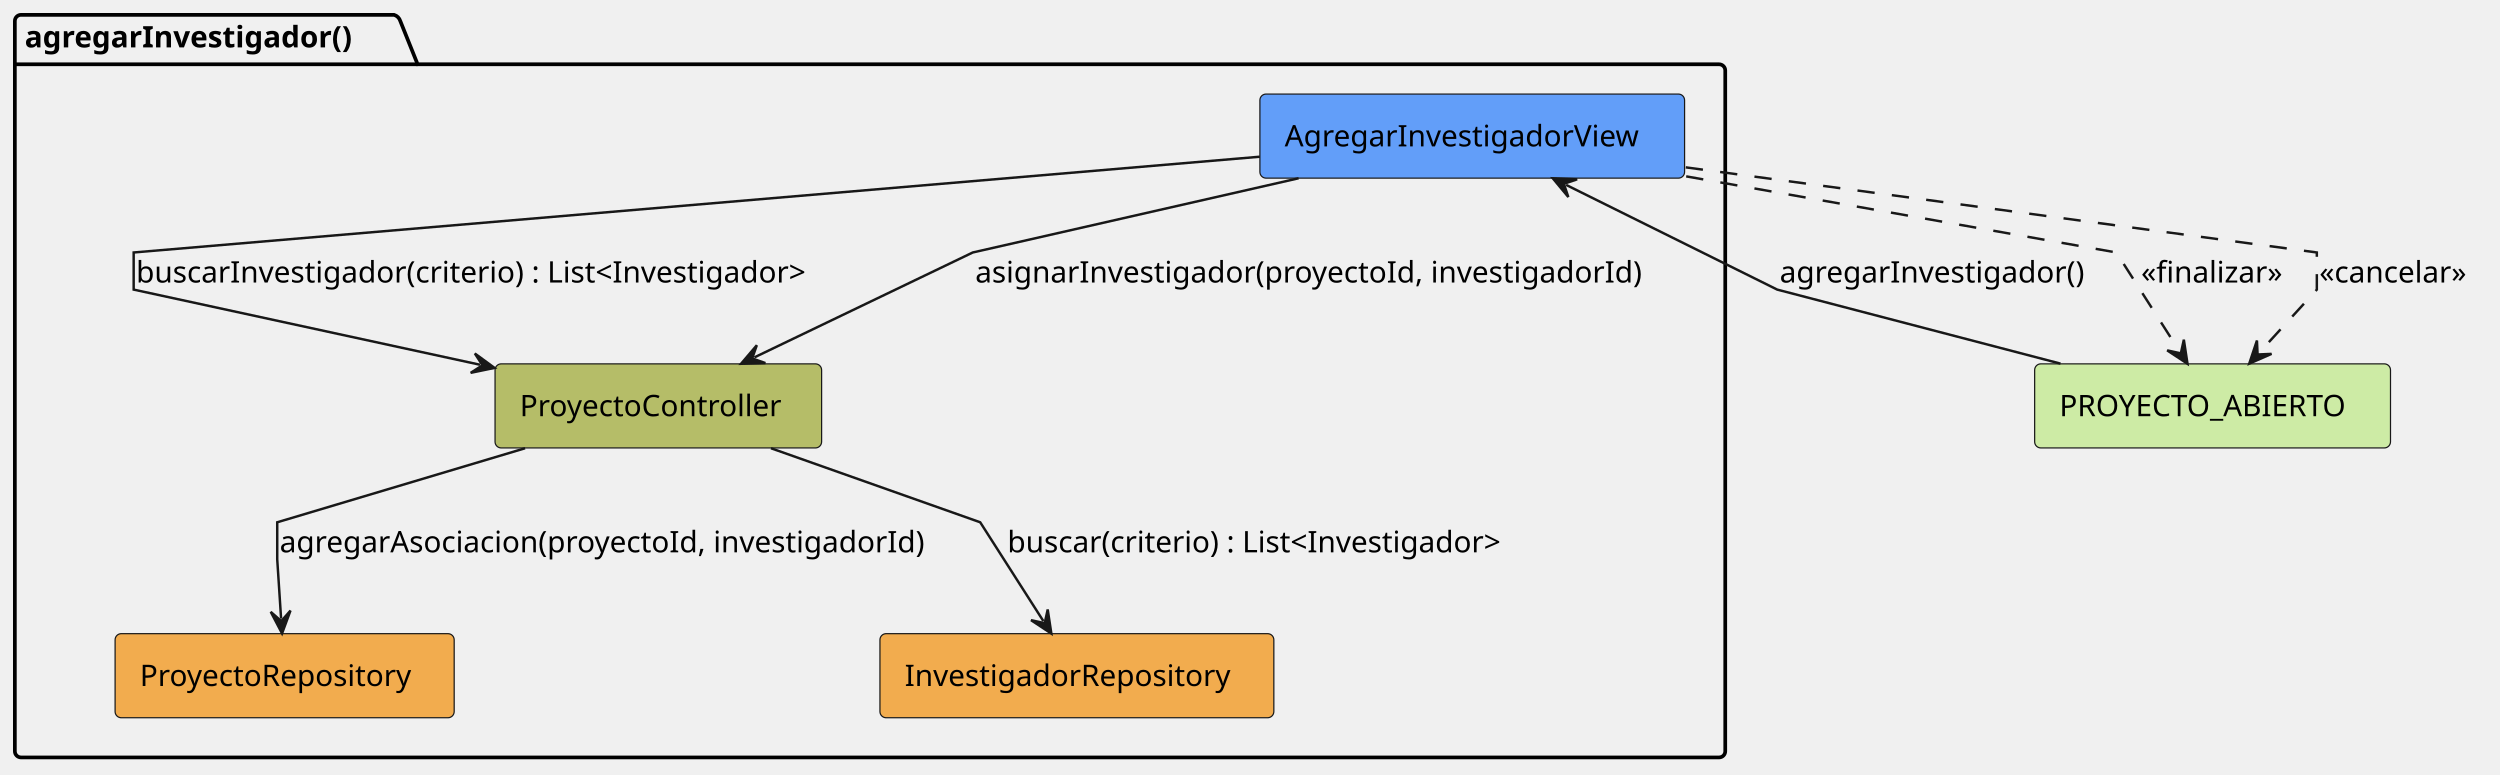
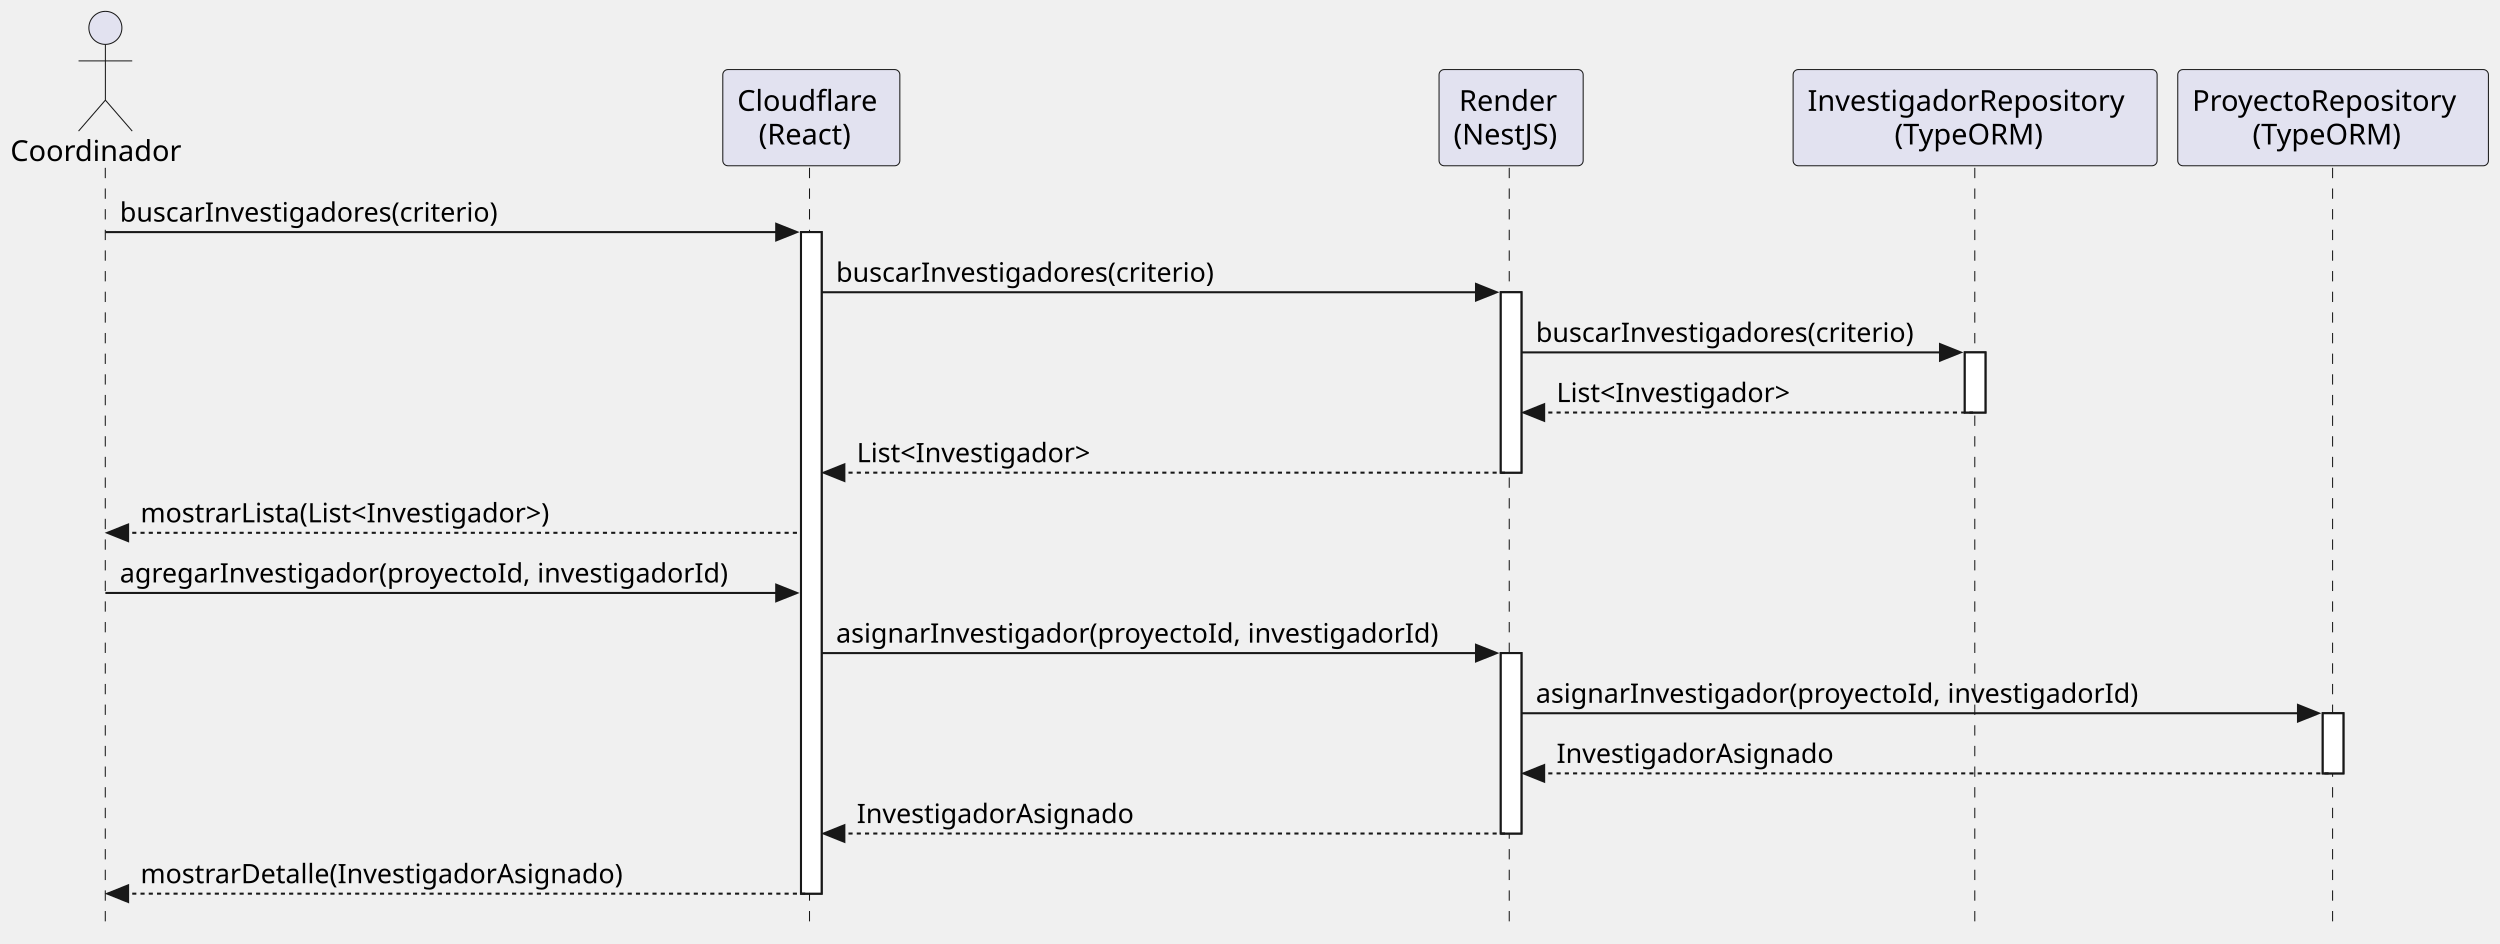
- <svg xmlns="http://www.w3.org/2000/svg" contentStyleType="text/css" data-diagram-type="DESCRIPTION" height="313px" preserveAspectRatio="none" style="width:1010px;height:313px;background:#FFFFFF;" version="1.1" viewBox="0 0 1010 313" width="1010px" zoomAndPan="magnify">
+ <svg xmlns="http://www.w3.org/2000/svg" contentStyleType="text/css" data-diagram-type="SEQUENCE" height="457px" preserveAspectRatio="none" style="width:1211px;height:457px;background:#FFFFFF;" version="1.1" viewBox="0 0 1211 457" width="1211px" zoomAndPan="magnify">
  <defs />
  <g>
-     <g class="cluster" data-qualified-name="agregarInvestigador" data-source-line="9" id="ent0003">
-       <path d="M8.5,6 L159.219,6 A3.75,3.75 0 0 1 161.719,8.5 L168.719,25.969 L694.5,25.969 A2.5,2.5 0 0 1 697,28.469 L697,303.5 A2.5,2.5 0 0 1 694.5,306 L8.5,306 A2.5,2.5 0 0 1 6,303.5 L6,8.5 A2.5,2.5 0 0 1 8.5,6" fill="none" style="stroke:#000000;stroke-width:1.5;" />
-       <line style="stroke:#000000;stroke-width:1.5;" x1="6" x2="168.719" y1="25.969" y2="25.969" />
-       <text fill="#000000" font-family="sans-serif" font-size="12" font-weight="bold" lengthAdjust="spacing" textLength="149.719" x="10" y="19.139">agregarInvestigador()</text>
+     <g>
+       <rect fill="#FFFFFF" height="320.461" style="stroke:#181818;stroke-width:1;" width="10" x="388.002" y="112.43" />
    </g>
-     <g class="entity" data-qualified-name="agregarInvestigador.AgregarInvestigadorView" data-source-line="10" id="ent0004">
-       <rect fill="#629EF9" height="33.969" rx="2.5" ry="2.5" style="stroke:#181818;stroke-width:0.5;" width="171.57" x="509" y="38" />
-       <text fill="#000000" font-family="sans-serif" font-size="12" lengthAdjust="spacing" textLength="151.57" x="519" y="59.139">AgregarInvestigadorView</text>
+     <g>
+       <rect fill="#FFFFFF" height="87.398" style="stroke:#181818;stroke-width:1;" width="10" x="726.983" y="141.562" />
    </g>
-     <g class="entity" data-qualified-name="agregarInvestigador.ProyectoController" data-source-line="11" id="ent0005">
-       <rect fill="#B5BD68" height="33.969" rx="2.5" ry="2.5" style="stroke:#181818;stroke-width:0.5;" width="131.932" x="200" y="147" />
-       <text fill="#000000" font-family="sans-serif" font-size="12" lengthAdjust="spacing" textLength="111.932" x="210" y="168.139">ProyectoController</text>
+     <g>
+       <rect fill="#FFFFFF" height="87.398" style="stroke:#181818;stroke-width:1;" width="10" x="726.983" y="316.359" />
    </g>
-     <g class="entity" data-qualified-name="agregarInvestigador.ProyectoRepository" data-source-line="12" id="ent0006">
-       <rect fill="#F2AC4E" height="33.969" rx="2.5" ry="2.5" style="stroke:#181818;stroke-width:0.5;" width="136.988" x="46.5" y="256" />
-       <text fill="#000000" font-family="sans-serif" font-size="12" lengthAdjust="spacing" textLength="116.988" x="56.5" y="277.139">ProyectoRepository</text>
+     <g>
+       <rect fill="#FFFFFF" height="29.133" style="stroke:#181818;stroke-width:1;" width="10" x="951.745" y="170.695" />
    </g>
-     <g class="entity" data-qualified-name="agregarInvestigador.InvestigadorRepository" data-source-line="13" id="ent0007">
-       <rect fill="#F2AC4E" height="33.969" rx="2.5" ry="2.5" style="stroke:#181818;stroke-width:0.5;" width="159.131" x="355.5" y="256" />
-       <text fill="#000000" font-family="sans-serif" font-size="12" lengthAdjust="spacing" textLength="139.131" x="365.5" y="277.139">InvestigadorRepository</text>
+     <g>
+       <rect fill="#FFFFFF" height="29.133" style="stroke:#181818;stroke-width:1;" width="10" x="1125.148" y="345.492" />
    </g>
-     <g class="entity" data-qualified-name="ProyectoAbierto" data-source-line="7" id="ent0002">
-       <rect fill="#CDEBA5" height="33.969" rx="2.5" ry="2.5" style="stroke:#181818;stroke-width:0.5;" width="143.762" x="822" y="147" />
-       <text fill="#000000" font-family="sans-serif" font-size="12" lengthAdjust="spacing" textLength="123.762" x="832" y="168.139">PROYECTO_ABIERTO</text>
+     <g class="participant-lifeline" data-entity-uid="part1" data-qualified-name="Coordinador" id="part1-lifeline">
+       <g>
+         <rect fill="#000000" fill-opacity="0" height="369.594" width="8" x="47.049" y="81.297" />
+         <line style="stroke:#181818;stroke-width:0.5;stroke-dasharray:5,5;" x1="51" x2="51" y1="81.297" y2="450.891" />
+       </g>
    </g>
-     <g class="link" data-entity-1="ent0002" data-entity-2="ent0004" data-link-type="dependency" data-source-line="16" id="lnk8">
-       <path d="M832.44,146.91 C781.69,133.65 718,117 718,117 C718,117 669.135,92.766 632.695,74.696" fill="none" id="ProyectoAbierto-to-AgregarInvestigadorView" style="stroke:#181818;stroke-width:1;" />
-       <polygon fill="#181818" points="627.32,72.03,633.606,79.612,631.799,74.251,637.16,72.445,627.32,72.03" style="stroke:#181818;stroke-width:1;" />
-       <text fill="#000000" font-family="sans-serif" font-size="12" lengthAdjust="spacing" textLength="131.338" x="719" y="114.139">agregarInvestigador()</text>
+     <g class="participant-lifeline" data-entity-uid="part2" data-qualified-name="View" id="part2-lifeline">
+       <g>
+         <rect fill="#000000" fill-opacity="0" height="369.594" width="8" x="389.002" y="81.297" />
+         <line style="stroke:#181818;stroke-width:0.5;stroke-dasharray:5,5;" x1="392.123" x2="392.123" y1="81.297" y2="450.891" />
+       </g>
    </g>
-     <g class="link" data-entity-1="ent0004" data-entity-2="ent0002" data-link-type="dependency" data-source-line="24" id="lnk13">
-       <path d="M681.22,71.25 C756.9,84.64 855,102 855,102 C855,102 868.969,123.844 880.519,141.915" fill="none" id="AgregarInvestigadorView-to-ProyectoAbierto" style="stroke:#181818;stroke-width:1;stroke-dasharray:7,7;" />
-       <polygon fill="#181818" points="883.75,146.97,882.273,137.232,881.057,142.757,875.533,141.541,883.75,146.97" style="stroke:#181818;stroke-width:1;" />
-       <text fill="#000000" font-family="sans-serif" font-size="12" lengthAdjust="spacing" textLength="62.455" x="865" y="114.139">«finalizar»</text>
+     <g class="participant-lifeline" data-entity-uid="part3" data-qualified-name="Controller" id="part3-lifeline">
+       <g>
+         <rect fill="#000000" fill-opacity="0" height="369.594" width="8" x="727.983" y="81.297" />
+         <line style="stroke:#181818;stroke-width:0.5;stroke-dasharray:5,5;" x1="731.079" x2="731.079" y1="81.297" y2="450.891" />
+       </g>
    </g>
-     <g class="link" data-entity-1="ent0004" data-entity-2="ent0002" data-link-type="dependency" data-source-line="25" id="lnk14">
-       <path d="M681.05,67.61 C782.07,81.23 936,102 936,102 C936,102 936,117 936,117 C936,117 924.846,129.22 912.736,142.48" fill="none" id="AgregarInvestigadorView-to-ProyectoAbierto-1" style="stroke:#181818;stroke-width:1;stroke-dasharray:7,7;" />
-       <polygon fill="#181818" points="908.69,146.91,917.713,142.962,912.062,143.218,911.806,137.567,908.69,146.91" style="stroke:#181818;stroke-width:1;" />
-       <text fill="#000000" font-family="sans-serif" font-size="12" lengthAdjust="spacing" textLength="65.842" x="937" y="114.139">«cancelar»</text>
+     <g class="participant-lifeline" data-entity-uid="part4" data-qualified-name="RepoInv" id="part4-lifeline">
+       <g>
+         <rect fill="#000000" fill-opacity="0" height="369.594" width="8" x="952.745" y="81.297" />
+         <line style="stroke:#181818;stroke-width:0.5;stroke-dasharray:5,5;" x1="956.585" x2="956.585" y1="81.297" y2="450.891" />
+       </g>
    </g>
-     <g class="link" data-entity-1="ent0004" data-entity-2="ent0005" data-link-type="dependency" data-source-line="18" id="lnk9">
-       <path d="M508.98,63.31 C356.33,76.29 54,102 54,102 C54,102 54,117 54,117 C54,117 131.726,133.868 193.926,147.358" fill="none" id="AgregarInvestigadorView-to-ProyectoController" style="stroke:#181818;stroke-width:1;" />
-       <polygon fill="#181818" points="199.79,148.63,191.842,142.813,194.904,147.57,190.147,150.631,199.79,148.63" style="stroke:#181818;stroke-width:1;" />
-       <text fill="#000000" font-family="sans-serif" font-size="12" lengthAdjust="spacing" textLength="294.609" x="55" y="114.139">buscarInvestigador(criterio) : List&lt;Investigador&gt;</text>
+     <g class="participant-lifeline" data-entity-uid="part5" data-qualified-name="RepoProy" id="part5-lifeline">
+       <g>
+         <rect fill="#000000" fill-opacity="0" height="369.594" width="8" x="1126.148" y="81.297" />
+         <line style="stroke:#181818;stroke-width:0.5;stroke-dasharray:5,5;" x1="1129.904" x2="1129.904" y1="81.297" y2="450.891" />
+       </g>
    </g>
-     <g class="link" data-entity-1="ent0004" data-entity-2="ent0005" data-link-type="dependency" data-source-line="21" id="lnk11">
-       <path d="M524.63,72.02 C466.34,85.3 393,102 393,102 C393,102 342.409,126.303 304.779,144.373" fill="none" id="AgregarInvestigadorView-to-ProyectoController-1" style="stroke:#181818;stroke-width:1;" />
-       <polygon fill="#181818" points="299.37,146.97,309.215,146.68,303.877,144.806,305.752,139.468,299.37,146.97" style="stroke:#181818;stroke-width:1;" />
-       <text fill="#000000" font-family="sans-serif" font-size="12" lengthAdjust="spacing" textLength="286.137" x="394" y="114.139">asignarInvestigador(proyectoId, investigadorId)</text>
+     <g class="participant participant-head" data-entity-uid="part1" data-qualified-name="Coordinador" id="part1-head">
+       <text fill="#000000" font-family="sans-serif" font-size="14" lengthAdjust="spacing" textLength="86.099" x="5" y="77.995">Coordinador</text>
+       <ellipse cx="51.049" cy="13.5" fill="#E2E2F0" rx="8" ry="8" style="stroke:#181818;stroke-width:0.5;" />
+       <path d="M51.049,21.5 L51.049,48.5 M38.049,29.5 L64.049,29.5 M51.049,48.5 L38.049,63.5 M51.049,48.5 L64.049,63.5" fill="none" style="stroke:#181818;stroke-width:0.5;" />
    </g>
-     <g class="link" data-entity-1="ent0005" data-entity-2="ent0007" data-link-type="dependency" data-source-line="19" id="lnk10">
-       <path d="M311.47,181.09 C348.96,194.35 396,211 396,211 C396,211 409.969,232.845 421.519,250.915" fill="none" id="ProyectoController-to-InvestigadorRepository" style="stroke:#181818;stroke-width:1;" />
-       <polygon fill="#181818" points="424.75,255.97,423.273,246.232,422.057,251.757,416.533,250.541,424.75,255.97" style="stroke:#181818;stroke-width:1;" />
-       <text fill="#000000" font-family="sans-serif" font-size="12" lengthAdjust="spacing" textLength="219.826" x="407" y="223.139">buscar(criterio) : List&lt;Investigador&gt;</text>
+     <g class="participant participant-head" data-entity-uid="part2" data-qualified-name="View" id="part2-head">
+       <rect fill="#E2E2F0" height="46.594" rx="2.5" ry="2.5" style="stroke:#181818;stroke-width:0.5;" width="85.757" x="350.123" y="33.703" />
+       <text fill="#000000" font-family="sans-serif" font-size="14" lengthAdjust="spacing" textLength="71.757" x="357.123" y="53.698">Cloudflare</text>
+       <text fill="#000000" font-family="sans-serif" font-size="14" lengthAdjust="spacing" textLength="51.03" x="367.486" y="69.995">(React)</text>
    </g>
-     <g class="link" data-entity-1="ent0005" data-entity-2="ent0006" data-link-type="dependency" data-source-line="22" id="lnk12">
-       <path d="M212.14,181.09 C167.73,194.35 112,211 112,211 C112,211 112,226 112,226 C112,226 112.702,236.663 113.562,249.923" fill="none" id="ProyectoController-to-ProyectoRepository" style="stroke:#181818;stroke-width:1;" />
-       <polygon fill="#181818" points="113.95,255.91,117.359,246.67,113.626,250.921,109.376,247.188,113.95,255.91" style="stroke:#181818;stroke-width:1;" />
-       <text fill="#000000" font-family="sans-serif" font-size="12" lengthAdjust="spacing" textLength="278.062" x="113" y="223.139">agregarAsociacion(proyectoId, investigadorId)</text>
+     <g class="participant participant-head" data-entity-uid="part3" data-qualified-name="Controller" id="part3-head">
+       <rect fill="#E2E2F0" height="46.594" rx="2.5" ry="2.5" style="stroke:#181818;stroke-width:0.5;" width="69.809" x="697.079" y="33.703" />
+       <text fill="#000000" font-family="sans-serif" font-size="14" lengthAdjust="spacing" textLength="50.47" x="706.748" y="53.698">Render</text>
+       <text fill="#000000" font-family="sans-serif" font-size="14" lengthAdjust="spacing" textLength="55.809" x="704.079" y="69.995">(NestJS)</text>
+     </g>
+     <g class="participant participant-head" data-entity-uid="part4" data-qualified-name="RepoInv" id="part4-head">
+       <rect fill="#E2E2F0" height="46.594" rx="2.5" ry="2.5" style="stroke:#181818;stroke-width:0.5;" width="176.319" x="868.585" y="33.703" />
+       <text fill="#000000" font-family="sans-serif" font-size="14" lengthAdjust="spacing" textLength="162.319" x="875.585" y="53.698">InvestigadorRepository</text>
+       <text fill="#000000" font-family="sans-serif" font-size="14" lengthAdjust="spacing" textLength="78.087" x="917.701" y="69.995">(TypeORM)</text>
+     </g>
+     <g class="participant participant-head" data-entity-uid="part5" data-qualified-name="RepoProy" id="part5-head">
+       <rect fill="#E2E2F0" height="46.594" rx="2.5" ry="2.5" style="stroke:#181818;stroke-width:0.5;" width="150.486" x="1054.904" y="33.703" />
+       <text fill="#000000" font-family="sans-serif" font-size="14" lengthAdjust="spacing" textLength="136.486" x="1061.904" y="53.698">ProyectoRepository</text>
+       <text fill="#000000" font-family="sans-serif" font-size="14" lengthAdjust="spacing" textLength="78.087" x="1091.104" y="69.995">(TypeORM)</text>
+     </g>
+     <g>
+       <rect fill="#FFFFFF" height="320.461" style="stroke:#181818;stroke-width:1;" width="10" x="388.002" y="112.43" />
+     </g>
+     <g>
+       <rect fill="#FFFFFF" height="87.398" style="stroke:#181818;stroke-width:1;" width="10" x="726.983" y="141.562" />
+     </g>
+     <g>
+       <rect fill="#FFFFFF" height="87.398" style="stroke:#181818;stroke-width:1;" width="10" x="726.983" y="316.359" />
+     </g>
+     <g>
+       <rect fill="#FFFFFF" height="29.133" style="stroke:#181818;stroke-width:1;" width="10" x="951.745" y="170.695" />
+     </g>
+     <g>
+       <rect fill="#FFFFFF" height="29.133" style="stroke:#181818;stroke-width:1;" width="10" x="1125.148" y="345.492" />
+     </g>
+     <g class="message" data-entity-1="part1" data-entity-2="part2" id="msg1">
+       <polygon fill="#181818" points="376.002,108.43,386.002,112.43,376.002,116.43" style="stroke:#181818;stroke-width:1;" />
+       <line style="stroke:#181818;stroke-width:1;" x1="51.049" x2="382.002" y1="112.43" y2="112.43" />
+       <text fill="#000000" font-family="sans-serif" font-size="13" lengthAdjust="spacing" textLength="195.762" x="58.049" y="107.364">buscarInvestigadores(criterio)</text>
+     </g>
+     <g class="message" data-entity-1="part2" data-entity-2="part3" id="msg2">
+       <polygon fill="#181818" points="714.983,137.562,724.983,141.562,714.983,145.562" style="stroke:#181818;stroke-width:1;" />
+       <line style="stroke:#181818;stroke-width:1;" x1="398.002" x2="720.983" y1="141.562" y2="141.562" />
+       <text fill="#000000" font-family="sans-serif" font-size="13" lengthAdjust="spacing" textLength="195.762" x="405.002" y="136.497">buscarInvestigadores(criterio)</text>
+     </g>
+     <g class="message" data-entity-1="part3" data-entity-2="part4" id="msg3">
+       <polygon fill="#181818" points="939.745,166.695,949.745,170.695,939.745,174.695" style="stroke:#181818;stroke-width:1;" />
+       <line style="stroke:#181818;stroke-width:1;" x1="736.983" x2="945.745" y1="170.695" y2="170.695" />
+       <text fill="#000000" font-family="sans-serif" font-size="13" lengthAdjust="spacing" textLength="195.762" x="743.983" y="165.629">buscarInvestigadores(criterio)</text>
+     </g>
+     <g class="message" data-entity-1="part4" data-entity-2="part3" id="msg4">
+       <polygon fill="#181818" points="747.983,195.828,737.983,199.828,747.983,203.828" style="stroke:#181818;stroke-width:1;" />
+       <line style="stroke:#181818;stroke-width:1;stroke-dasharray:2,2;" x1="741.983" x2="955.745" y1="199.828" y2="199.828" />
+       <text fill="#000000" font-family="sans-serif" font-size="13" lengthAdjust="spacing" textLength="125.525" x="753.983" y="194.762">List&lt;Investigador&gt;</text>
+     </g>
+     <g class="message" data-entity-1="part3" data-entity-2="part2" id="msg5">
+       <polygon fill="#181818" points="409.002,224.961,399.002,228.961,409.002,232.961" style="stroke:#181818;stroke-width:1;" />
+       <line style="stroke:#181818;stroke-width:1;stroke-dasharray:2,2;" x1="403.002" x2="730.983" y1="228.961" y2="228.961" />
+       <text fill="#000000" font-family="sans-serif" font-size="13" lengthAdjust="spacing" textLength="125.525" x="415.002" y="223.895">List&lt;Investigador&gt;</text>
+     </g>
+     <g class="message" data-entity-1="part2" data-entity-2="part1" id="msg6">
+       <polygon fill="#181818" points="62.049,254.094,52.049,258.094,62.049,262.094" style="stroke:#181818;stroke-width:1;" />
+       <line style="stroke:#181818;stroke-width:1;stroke-dasharray:2,2;" x1="56.049" x2="387.002" y1="258.094" y2="258.094" />
+       <text fill="#000000" font-family="sans-serif" font-size="13" lengthAdjust="spacing" textLength="217.502" x="68.049" y="253.028">mostrarLista(List&lt;Investigador&gt;)</text>
+     </g>
+     <g class="message" data-entity-1="part1" data-entity-2="part2" id="msg7">
+       <polygon fill="#181818" points="376.002,283.227,386.002,287.227,376.002,291.227" style="stroke:#181818;stroke-width:1;" />
+       <line style="stroke:#181818;stroke-width:1;" x1="51.049" x2="382.002" y1="287.227" y2="287.227" />
+       <text fill="#000000" font-family="sans-serif" font-size="13" lengthAdjust="spacing" textLength="312.952" x="58.049" y="282.161">agregarInvestigador(proyectoId, investigadorId)</text>
+     </g>
+     <g class="message" data-entity-1="part2" data-entity-2="part3" id="msg8">
+       <polygon fill="#181818" points="714.983,312.359,724.983,316.359,714.983,320.359" style="stroke:#181818;stroke-width:1;" />
+       <line style="stroke:#181818;stroke-width:1;" x1="398.002" x2="720.983" y1="316.359" y2="316.359" />
+       <text fill="#000000" font-family="sans-serif" font-size="13" lengthAdjust="spacing" textLength="309.981" x="405.002" y="311.293">asignarInvestigador(proyectoId, investigadorId)</text>
+     </g>
+     <g class="message" data-entity-1="part3" data-entity-2="part5" id="msg9">
+       <polygon fill="#181818" points="1113.148,341.492,1123.148,345.492,1113.148,349.492" style="stroke:#181818;stroke-width:1;" />
+       <line style="stroke:#181818;stroke-width:1;" x1="736.983" x2="1119.148" y1="345.492" y2="345.492" />
+       <text fill="#000000" font-family="sans-serif" font-size="13" lengthAdjust="spacing" textLength="309.981" x="743.983" y="340.426">asignarInvestigador(proyectoId, investigadorId)</text>
+     </g>
+     <g class="message" data-entity-1="part5" data-entity-2="part3" id="msg10">
+       <polygon fill="#181818" points="747.983,370.625,737.983,374.625,747.983,378.625" style="stroke:#181818;stroke-width:1;" />
+       <line style="stroke:#181818;stroke-width:1;stroke-dasharray:2,2;" x1="741.983" x2="1129.148" y1="374.625" y2="374.625" />
+       <text fill="#000000" font-family="sans-serif" font-size="13" lengthAdjust="spacing" textLength="140.956" x="753.983" y="369.559">InvestigadorAsignado</text>
+     </g>
+     <g class="message" data-entity-1="part3" data-entity-2="part2" id="msg11">
+       <polygon fill="#181818" points="409.002,399.758,399.002,403.758,409.002,407.758" style="stroke:#181818;stroke-width:1;" />
+       <line style="stroke:#181818;stroke-width:1;stroke-dasharray:2,2;" x1="403.002" x2="730.983" y1="403.758" y2="403.758" />
+       <text fill="#000000" font-family="sans-serif" font-size="13" lengthAdjust="spacing" textLength="140.956" x="415.002" y="398.692">InvestigadorAsignado</text>
+     </g>
+     <g class="message" data-entity-1="part2" data-entity-2="part1" id="msg12">
+       <polygon fill="#181818" points="62.049,428.891,52.049,432.891,62.049,436.891" style="stroke:#181818;stroke-width:1;" />
+       <line style="stroke:#181818;stroke-width:1;stroke-dasharray:2,2;" x1="56.049" x2="392.002" y1="432.891" y2="432.891" />
+       <text fill="#000000" font-family="sans-serif" font-size="13" lengthAdjust="spacing" textLength="248.536" x="68.049" y="427.825">mostrarDetalle(InvestigadorAsignado)</text>
    </g>
  </g>
</svg>
